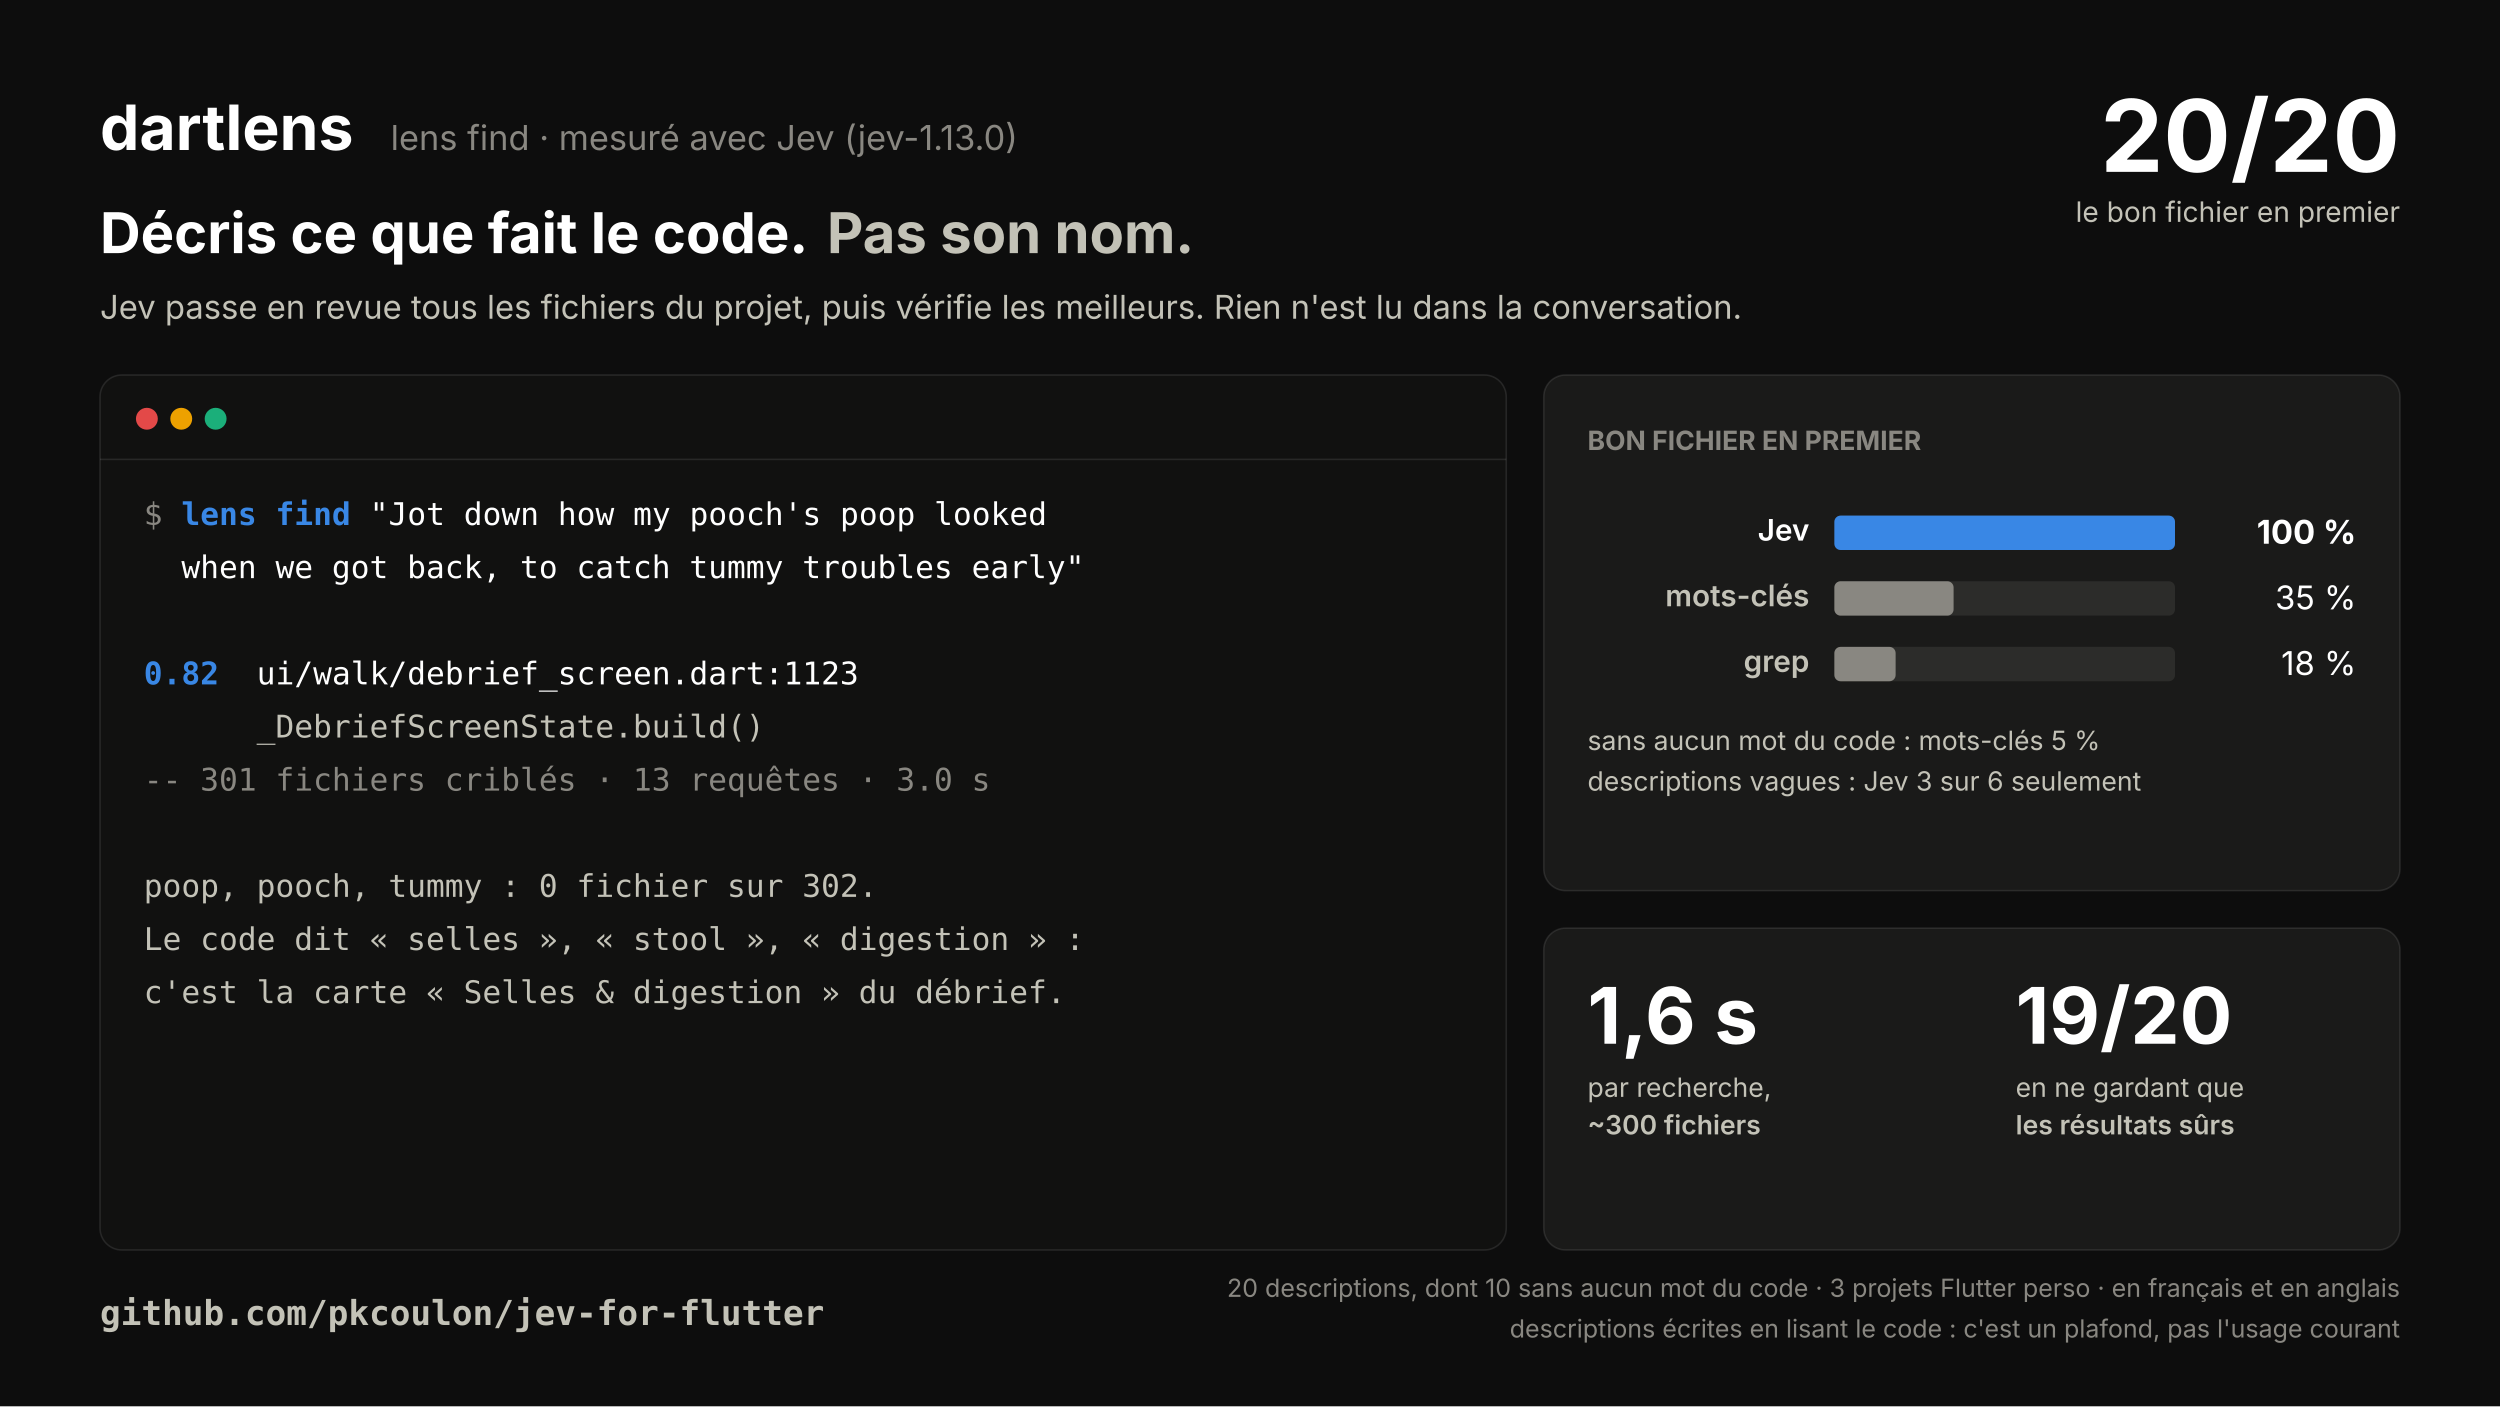
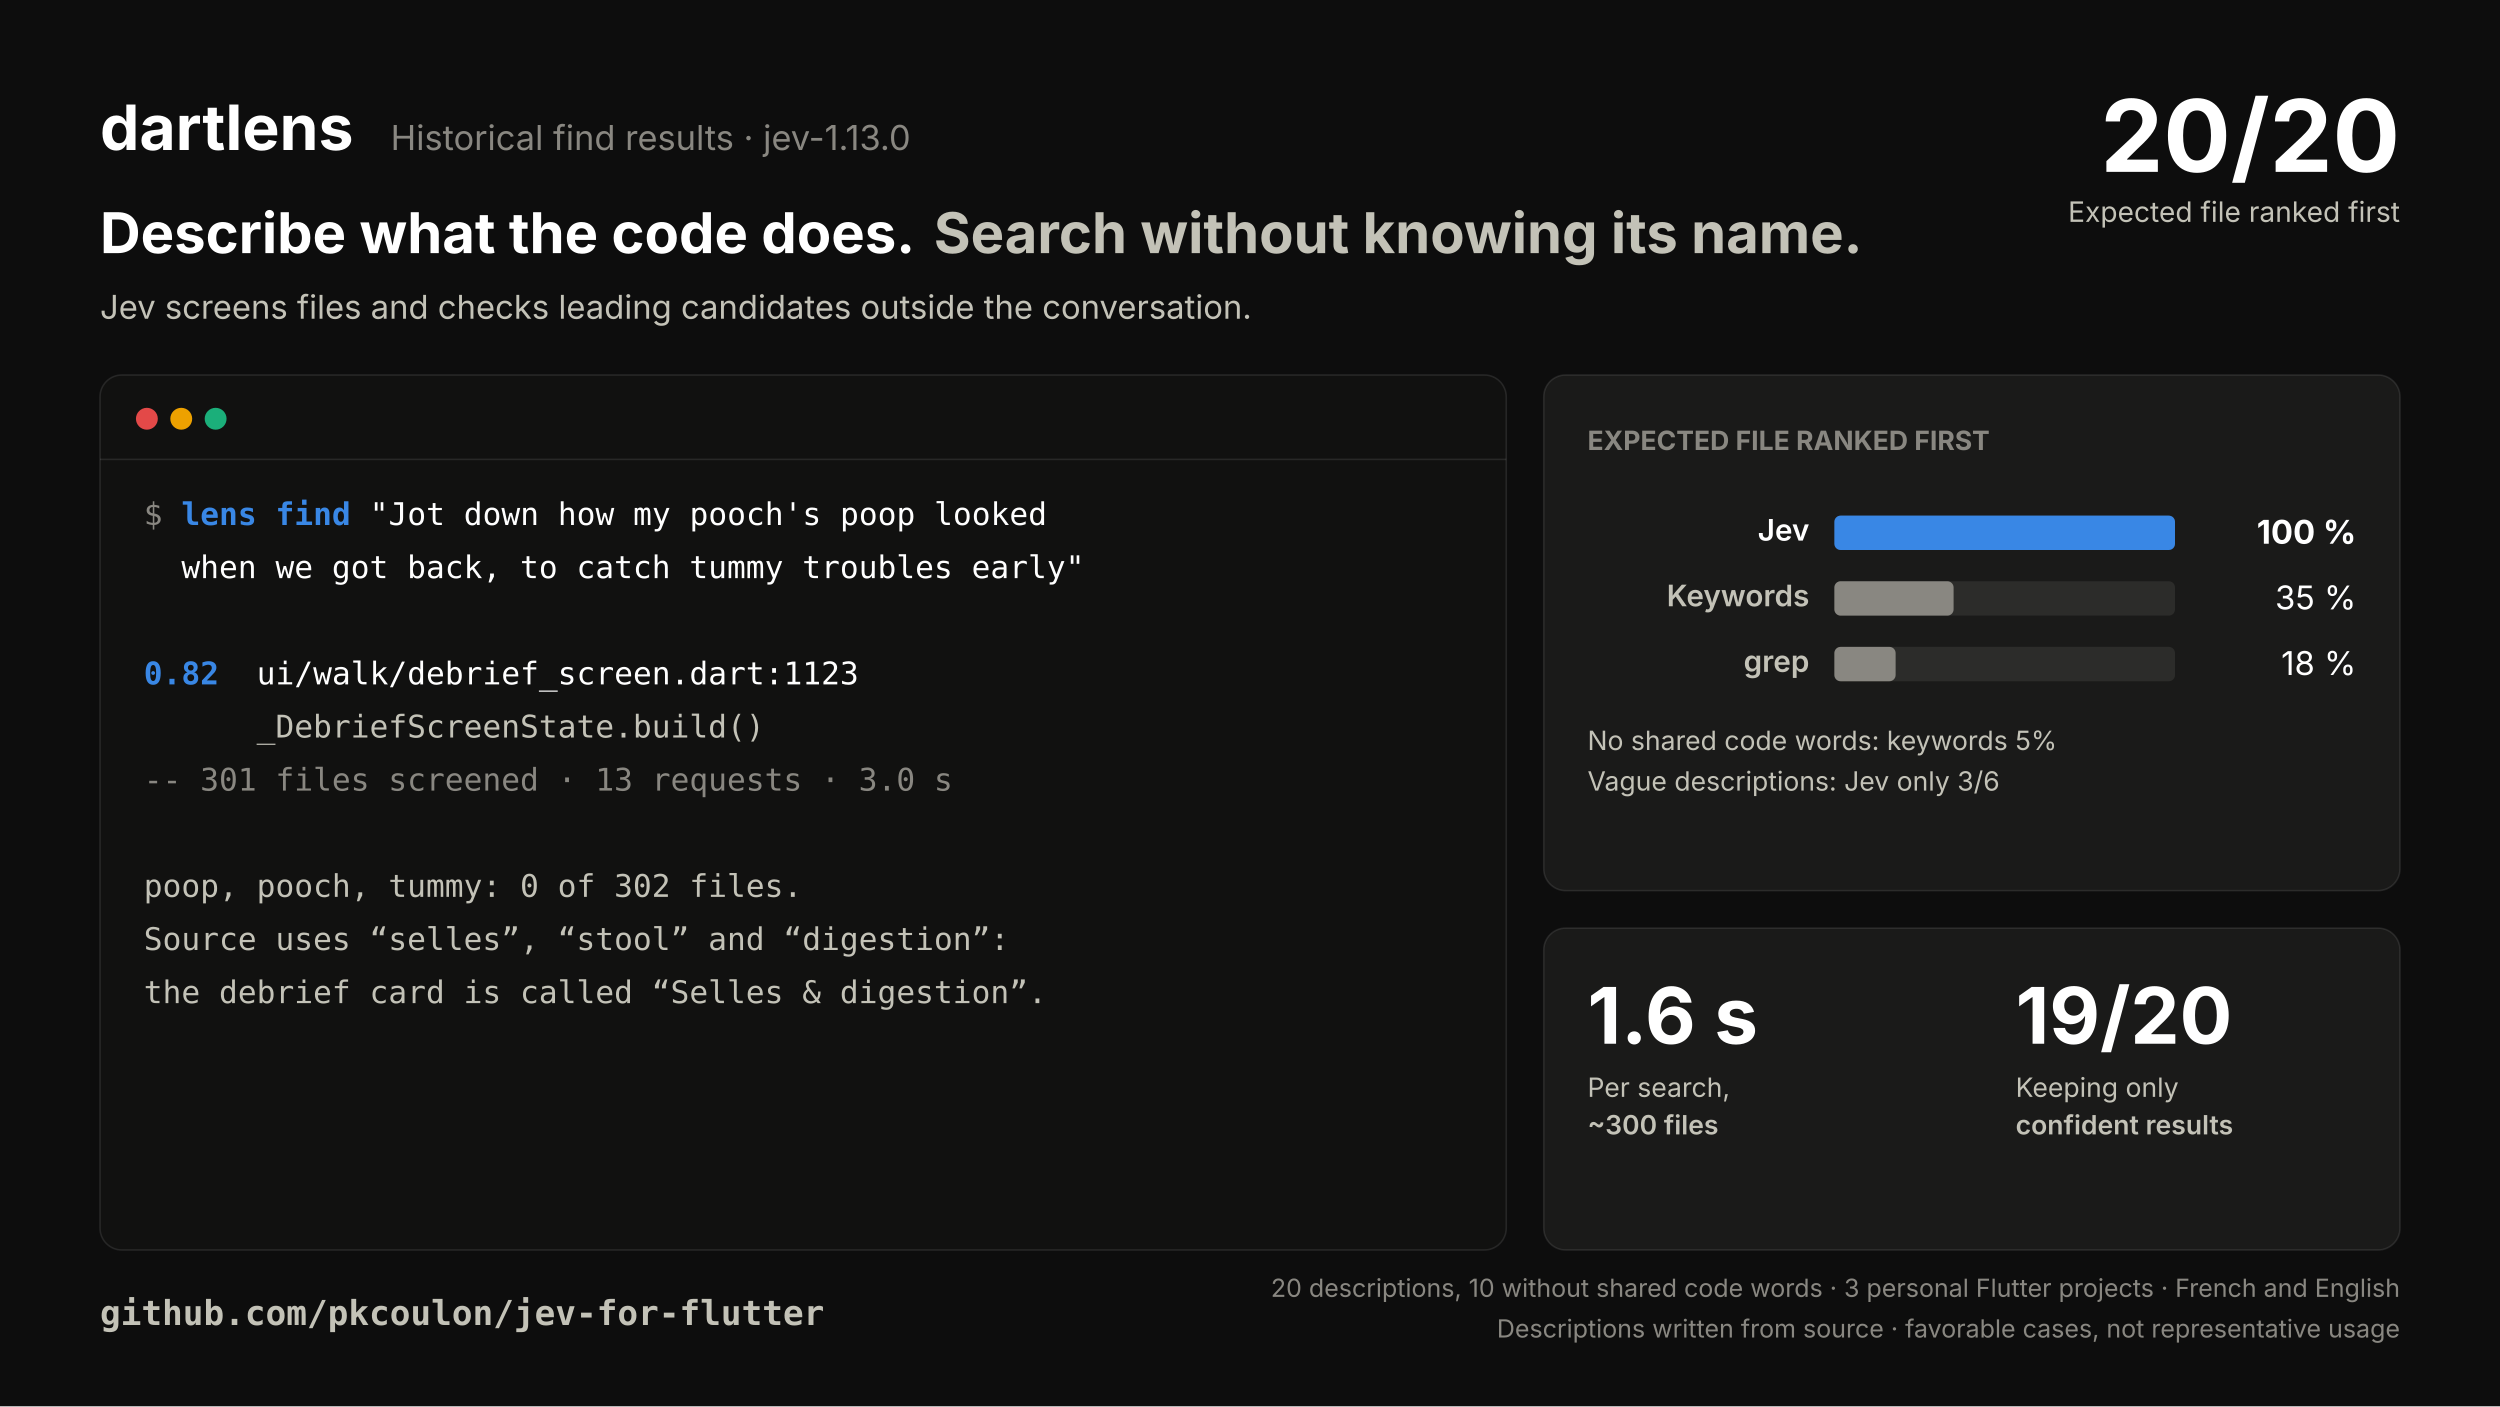
<svg xmlns="http://www.w3.org/2000/svg" width="1600" height="900" viewBox="0 0 1600 900">
  <rect width="100%" height="100%" fill="#0d0d0d" />
  <text x="64.0" y="96.0" fill="#ffffff" font-size="40" font-weight="700" text-anchor="start" font-family="system-ui, -apple-system, &quot;Segoe UI&quot;, sans-serif">dartlens</text>
-   <text x="250.0" y="96.0" fill="#898781" font-size="22" font-weight="400" text-anchor="start" font-family="system-ui, -apple-system, &quot;Segoe UI&quot;, sans-serif">lens find · mesuré avec Jev (jev-1.13.0)</text>
-   <text x="64" y="162" font-size="36" font-weight="700" font-family="system-ui, -apple-system, &quot;Segoe UI&quot;, sans-serif" fill="#ffffff">Décris ce que fait le code.<tspan dx="12" fill="#c3c2b7">Pas son nom.</tspan>
+   <text x="250.0" y="96.0" fill="#898781" font-size="22" font-weight="400" text-anchor="start" font-family="system-ui, -apple-system, &quot;Segoe UI&quot;, sans-serif">Historical find results · jev-1.13.0</text>
+   <text x="64" y="162" font-size="36" font-weight="700" font-family="system-ui, -apple-system, &quot;Segoe UI&quot;, sans-serif" fill="#ffffff">Describe what the code does.<tspan dx="12" fill="#c3c2b7">Search without knowing its name.</tspan>
  </text>
-   <text x="64.0" y="204.0" fill="#c3c2b7" font-size="21" font-weight="400" text-anchor="start" font-family="system-ui, -apple-system, &quot;Segoe UI&quot;, sans-serif">Jev passe en revue tous les fichiers du projet, puis vérifie les meilleurs. Rien n'est lu dans la conversation.</text>
+   <text x="64.0" y="204.0" fill="#c3c2b7" font-size="21" font-weight="400" text-anchor="start" font-family="system-ui, -apple-system, &quot;Segoe UI&quot;, sans-serif">Jev screens files and checks leading candidates outside the conversation.</text>
  <text x="1536.0" y="110.0" fill="#ffffff" font-size="64" font-weight="700" text-anchor="end" font-family="system-ui, -apple-system, &quot;Segoe UI&quot;, sans-serif">20/20</text>
-   <text x="1536.0" y="142.0" fill="#c3c2b7" font-size="18" font-weight="400" text-anchor="end" font-family="system-ui, -apple-system, &quot;Segoe UI&quot;, sans-serif">le bon fichier en premier</text>
+   <text x="1536.0" y="142.0" fill="#c3c2b7" font-size="18" font-weight="400" text-anchor="end" font-family="system-ui, -apple-system, &quot;Segoe UI&quot;, sans-serif">Expected file ranked first</text>
  <rect x="64" y="240" width="900" height="560" rx="14" fill="#111110" stroke="rgba(255,255,255,0.10)" stroke-width="1" />
  <circle cx="94" cy="268" r="7" fill="#e34948" />
  <circle cx="116" cy="268" r="7" fill="#eda100" />
  <circle cx="138" cy="268" r="7" fill="#1baf7a" />
  <line x1="64" x2="964" y1="294" y2="294" stroke="rgba(255,255,255,0.10)" />
  <text x="92.0" y="336.0" fill="#898781" font-size="20" font-weight="400" text-anchor="start" font-family="&quot;SF Mono&quot;, Menlo, Consolas, monospace" xml:space="preserve" style="white-space:pre">$ </text>
  <text x="116.1" y="336.0" fill="#3987e5" font-size="20" font-weight="600" text-anchor="start" font-family="&quot;SF Mono&quot;, Menlo, Consolas, monospace" xml:space="preserve" style="white-space:pre">lens find </text>
  <text x="236.6" y="336.0" fill="#ffffff" font-size="20" font-weight="400" text-anchor="start" font-family="&quot;SF Mono&quot;, Menlo, Consolas, monospace" xml:space="preserve" style="white-space:pre">"Jot down how my pooch's poop looked</text>
  <text x="92.0" y="370.0" fill="#ffffff" font-size="20" font-weight="400" text-anchor="start" font-family="&quot;SF Mono&quot;, Menlo, Consolas, monospace" xml:space="preserve" style="white-space:pre">  when we got back, to catch tummy troubles early"</text>
  <text x="92.0" y="404.0" fill="#898781" font-size="20" font-weight="400" text-anchor="start" font-family="&quot;SF Mono&quot;, Menlo, Consolas, monospace" xml:space="preserve" style="white-space:pre" />
  <text x="92.0" y="438.0" fill="#3987e5" font-size="20" font-weight="600" text-anchor="start" font-family="&quot;SF Mono&quot;, Menlo, Consolas, monospace" xml:space="preserve" style="white-space:pre">0.82</text>
  <text x="140.2" y="438.0" fill="#ffffff" font-size="20" font-weight="400" text-anchor="start" font-family="&quot;SF Mono&quot;, Menlo, Consolas, monospace" xml:space="preserve" style="white-space:pre">  ui/walk/debrief_screen.dart:1123</text>
  <text x="92.0" y="472.0" fill="#c3c2b7" font-size="20" font-weight="400" text-anchor="start" font-family="&quot;SF Mono&quot;, Menlo, Consolas, monospace" xml:space="preserve" style="white-space:pre">      _DebriefScreenState.build()</text>
-   <text x="92.0" y="506.0" fill="#898781" font-size="20" font-weight="400" text-anchor="start" font-family="&quot;SF Mono&quot;, Menlo, Consolas, monospace" xml:space="preserve" style="white-space:pre">-- 301 fichiers criblés · 13 requêtes · 3.0 s</text>
+   <text x="92.0" y="506.0" fill="#898781" font-size="20" font-weight="400" text-anchor="start" font-family="&quot;SF Mono&quot;, Menlo, Consolas, monospace" xml:space="preserve" style="white-space:pre">-- 301 files screened · 13 requests · 3.0 s</text>
  <text x="92.0" y="540.0" fill="#898781" font-size="20" font-weight="400" text-anchor="start" font-family="&quot;SF Mono&quot;, Menlo, Consolas, monospace" xml:space="preserve" style="white-space:pre" />
-   <text x="92.0" y="574.0" fill="#c3c2b7" font-size="20" font-weight="400" text-anchor="start" font-family="&quot;SF Mono&quot;, Menlo, Consolas, monospace" xml:space="preserve" style="white-space:pre">poop, pooch, tummy : 0 fichier sur 302.</text>
-   <text x="92.0" y="608.0" fill="#c3c2b7" font-size="20" font-weight="400" text-anchor="start" font-family="&quot;SF Mono&quot;, Menlo, Consolas, monospace" xml:space="preserve" style="white-space:pre">Le code dit « selles », « stool », « digestion » :</text>
-   <text x="92.0" y="642.0" fill="#c3c2b7" font-size="20" font-weight="400" text-anchor="start" font-family="&quot;SF Mono&quot;, Menlo, Consolas, monospace" xml:space="preserve" style="white-space:pre">c'est la carte « Selles &amp; digestion » du débrief.</text>
+   <text x="92.0" y="574.0" fill="#c3c2b7" font-size="20" font-weight="400" text-anchor="start" font-family="&quot;SF Mono&quot;, Menlo, Consolas, monospace" xml:space="preserve" style="white-space:pre">poop, pooch, tummy: 0 of 302 files.</text>
+   <text x="92.0" y="608.0" fill="#c3c2b7" font-size="20" font-weight="400" text-anchor="start" font-family="&quot;SF Mono&quot;, Menlo, Consolas, monospace" xml:space="preserve" style="white-space:pre">Source uses “selles”, “stool” and “digestion”:</text>
+   <text x="92.0" y="642.0" fill="#c3c2b7" font-size="20" font-weight="400" text-anchor="start" font-family="&quot;SF Mono&quot;, Menlo, Consolas, monospace" xml:space="preserve" style="white-space:pre">the debrief card is called “Selles &amp; digestion”.</text>
  <rect x="988" y="240" width="548" height="330" rx="14" fill="#1a1a19" stroke="rgba(255,255,255,0.10)" stroke-width="1" />
-   <text x="1016.0" y="288.0" fill="#898781" font-size="17" font-weight="700" text-anchor="start" font-family="system-ui, -apple-system, &quot;Segoe UI&quot;, sans-serif">BON FICHIER EN PREMIER</text>
+   <text x="1016.0" y="288.0" fill="#898781" font-size="17" font-weight="700" text-anchor="start" font-family="system-ui, -apple-system, &quot;Segoe UI&quot;, sans-serif">EXPECTED FILE RANKED FIRST</text>
  <text x="1158.0" y="346.0" fill="#ffffff" font-size="19" font-weight="600" text-anchor="end" font-family="system-ui, -apple-system, &quot;Segoe UI&quot;, sans-serif">Jev</text>
  <rect x="1174" y="330" width="218" height="22" rx="4" fill="#2c2c2a" />
  <rect x="1174" y="330" width="218.0" height="22" rx="4" fill="#3987e5" />
  <text x="1508.0" y="348.0" fill="#ffffff" font-size="21" font-weight="700" text-anchor="end" font-family="system-ui, -apple-system, &quot;Segoe UI&quot;, sans-serif">100 %</text>
-   <text x="1158.0" y="388.0" fill="#c3c2b7" font-size="19" font-weight="600" text-anchor="end" font-family="system-ui, -apple-system, &quot;Segoe UI&quot;, sans-serif">mots-clés</text>
+   <text x="1158.0" y="388.0" fill="#c3c2b7" font-size="19" font-weight="600" text-anchor="end" font-family="system-ui, -apple-system, &quot;Segoe UI&quot;, sans-serif">Keywords</text>
  <rect x="1174" y="372" width="218" height="22" rx="4" fill="#2c2c2a" />
  <rect x="1174" y="372" width="76.3" height="22" rx="4" fill="#898781" />
  <text x="1508.0" y="390.0" fill="#ffffff" font-size="21" font-weight="400" text-anchor="end" font-family="system-ui, -apple-system, &quot;Segoe UI&quot;, sans-serif">35 %</text>
  <text x="1158.0" y="430.0" fill="#c3c2b7" font-size="19" font-weight="600" text-anchor="end" font-family="system-ui, -apple-system, &quot;Segoe UI&quot;, sans-serif">grep</text>
  <rect x="1174" y="414" width="218" height="22" rx="4" fill="#2c2c2a" />
  <rect x="1174" y="414" width="39.2" height="22" rx="4" fill="#898781" />
  <text x="1508.0" y="432.0" fill="#ffffff" font-size="21" font-weight="400" text-anchor="end" font-family="system-ui, -apple-system, &quot;Segoe UI&quot;, sans-serif">18 %</text>
-   <text x="1016.0" y="480.0" fill="#c3c2b7" font-size="17" font-weight="400" text-anchor="start" font-family="system-ui, -apple-system, &quot;Segoe UI&quot;, sans-serif">sans aucun mot du code : mots-clés 5 %</text>
-   <text x="1016.0" y="506.0" fill="#c3c2b7" font-size="17" font-weight="400" text-anchor="start" font-family="system-ui, -apple-system, &quot;Segoe UI&quot;, sans-serif">descriptions vagues : Jev 3 sur 6 seulement</text>
+   <text x="1016.0" y="480.0" fill="#c3c2b7" font-size="17" font-weight="400" text-anchor="start" font-family="system-ui, -apple-system, &quot;Segoe UI&quot;, sans-serif">No shared code words: keywords 5%</text>
+   <text x="1016.0" y="506.0" fill="#c3c2b7" font-size="17" font-weight="400" text-anchor="start" font-family="system-ui, -apple-system, &quot;Segoe UI&quot;, sans-serif">Vague descriptions: Jev only 3/6</text>
  <rect x="988" y="594" width="548" height="206" rx="14" fill="#1a1a19" stroke="rgba(255,255,255,0.10)" stroke-width="1" />
-   <text x="1016.0" y="668.0" fill="#ffffff" font-size="50" font-weight="700" text-anchor="start" font-family="system-ui, -apple-system, &quot;Segoe UI&quot;, sans-serif">1,6 s</text>
-   <text x="1016.0" y="702.0" fill="#c3c2b7" font-size="17" font-weight="400" text-anchor="start" font-family="system-ui, -apple-system, &quot;Segoe UI&quot;, sans-serif">par recherche,</text>
-   <text x="1016.0" y="726.0" fill="#c3c2b7" font-size="17" font-weight="600" text-anchor="start" font-family="system-ui, -apple-system, &quot;Segoe UI&quot;, sans-serif">~300 fichiers</text>
+   <text x="1016.0" y="668.0" fill="#ffffff" font-size="50" font-weight="700" text-anchor="start" font-family="system-ui, -apple-system, &quot;Segoe UI&quot;, sans-serif">1.6 s</text>
+   <text x="1016.0" y="702.0" fill="#c3c2b7" font-size="17" font-weight="400" text-anchor="start" font-family="system-ui, -apple-system, &quot;Segoe UI&quot;, sans-serif">Per search,</text>
+   <text x="1016.0" y="726.0" fill="#c3c2b7" font-size="17" font-weight="600" text-anchor="start" font-family="system-ui, -apple-system, &quot;Segoe UI&quot;, sans-serif">~300 files</text>
  <text x="1290.0" y="668.0" fill="#ffffff" font-size="50" font-weight="700" text-anchor="start" font-family="system-ui, -apple-system, &quot;Segoe UI&quot;, sans-serif">19/20</text>
-   <text x="1290.0" y="702.0" fill="#c3c2b7" font-size="17" font-weight="400" text-anchor="start" font-family="system-ui, -apple-system, &quot;Segoe UI&quot;, sans-serif">en ne gardant que</text>
-   <text x="1290.0" y="726.0" fill="#c3c2b7" font-size="17" font-weight="600" text-anchor="start" font-family="system-ui, -apple-system, &quot;Segoe UI&quot;, sans-serif">les résultats sûrs</text>
+   <text x="1290.0" y="702.0" fill="#c3c2b7" font-size="17" font-weight="400" text-anchor="start" font-family="system-ui, -apple-system, &quot;Segoe UI&quot;, sans-serif">Keeping only</text>
+   <text x="1290.0" y="726.0" fill="#c3c2b7" font-size="17" font-weight="600" text-anchor="start" font-family="system-ui, -apple-system, &quot;Segoe UI&quot;, sans-serif">confident results</text>
  <text x="64.0" y="848.0" fill="#c3c2b7" font-size="22" font-weight="600" text-anchor="start" font-family="&quot;SF Mono&quot;, Menlo, Consolas, monospace">github.com/pkcoulon/jev-for-flutter</text>
-   <text x="1536.0" y="830.0" fill="#898781" font-size="16" font-weight="400" text-anchor="end" font-family="system-ui, -apple-system, &quot;Segoe UI&quot;, sans-serif">20 descriptions, dont 10 sans aucun mot du code · 3 projets Flutter perso · en français et en anglais</text>
-   <text x="1536.0" y="856.0" fill="#898781" font-size="16" font-weight="400" text-anchor="end" font-family="system-ui, -apple-system, &quot;Segoe UI&quot;, sans-serif">descriptions écrites en lisant le code : c'est un plafond, pas l'usage courant</text>
+   <text x="1536.0" y="830.0" fill="#898781" font-size="16" font-weight="400" text-anchor="end" font-family="system-ui, -apple-system, &quot;Segoe UI&quot;, sans-serif">20 descriptions, 10 without shared code words · 3 personal Flutter projects · French and English</text>
+   <text x="1536.0" y="856.0" fill="#898781" font-size="16" font-weight="400" text-anchor="end" font-family="system-ui, -apple-system, &quot;Segoe UI&quot;, sans-serif">Descriptions written from source · favorable cases, not representative usage</text>
</svg>
